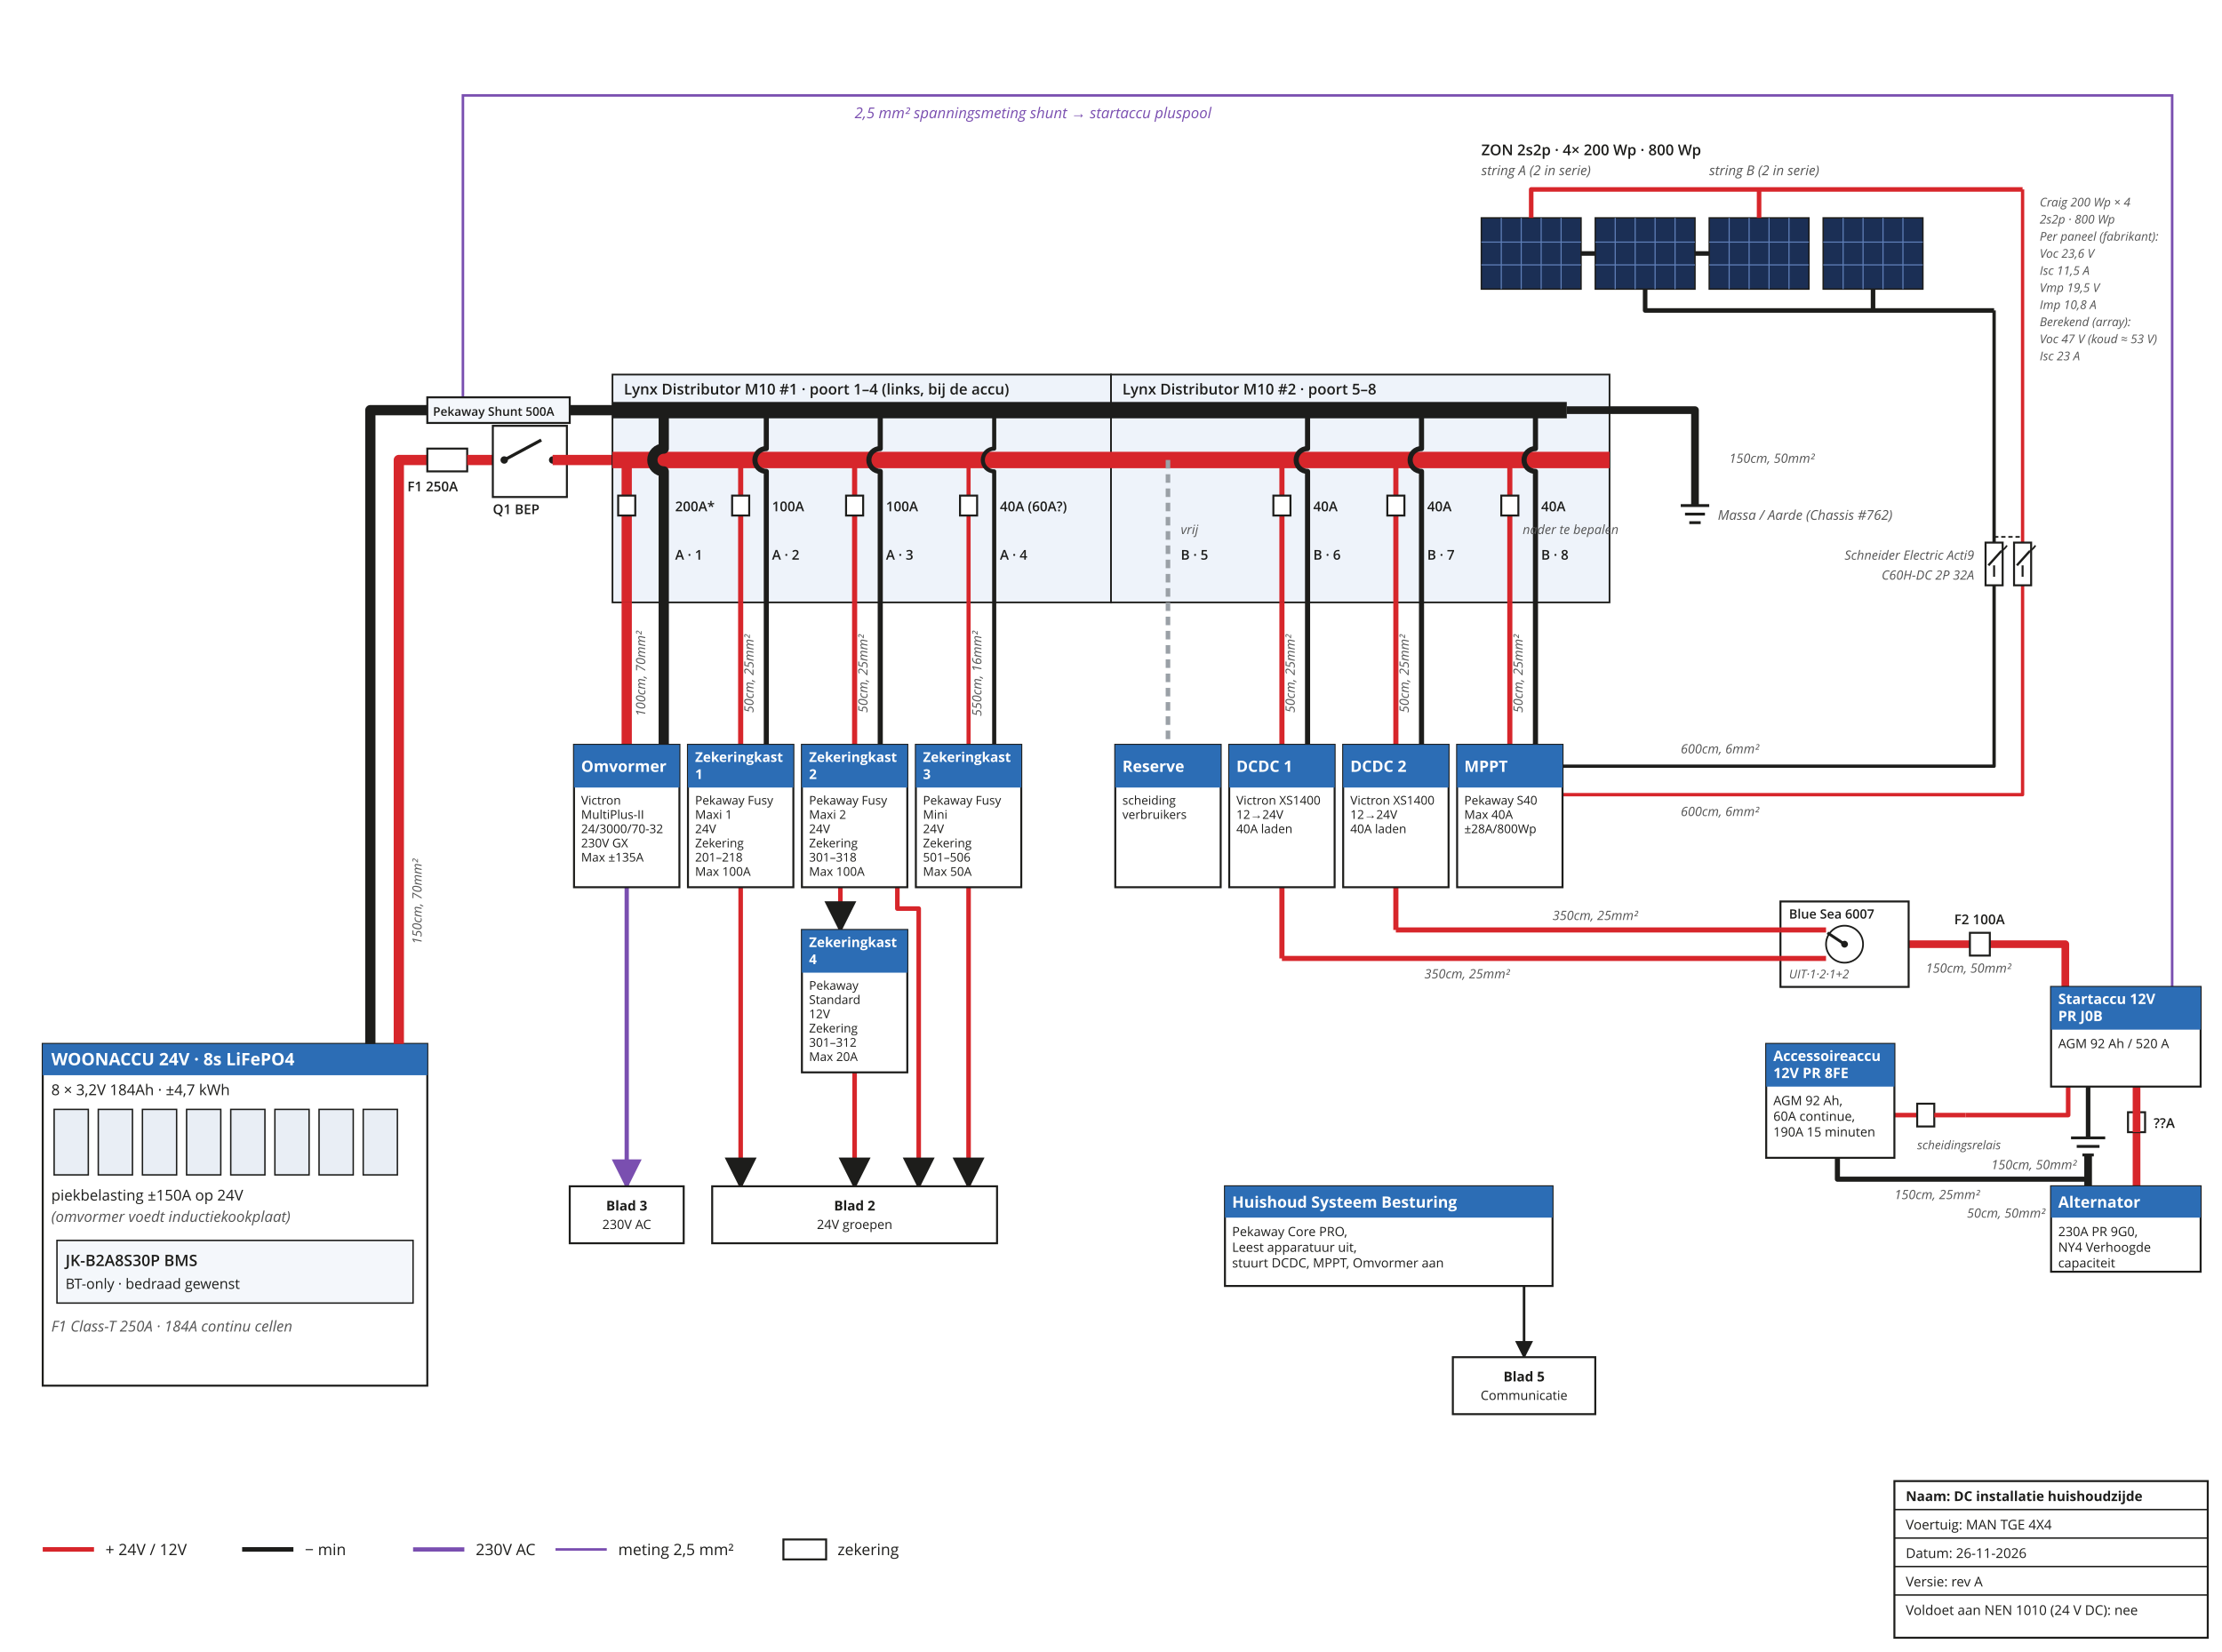
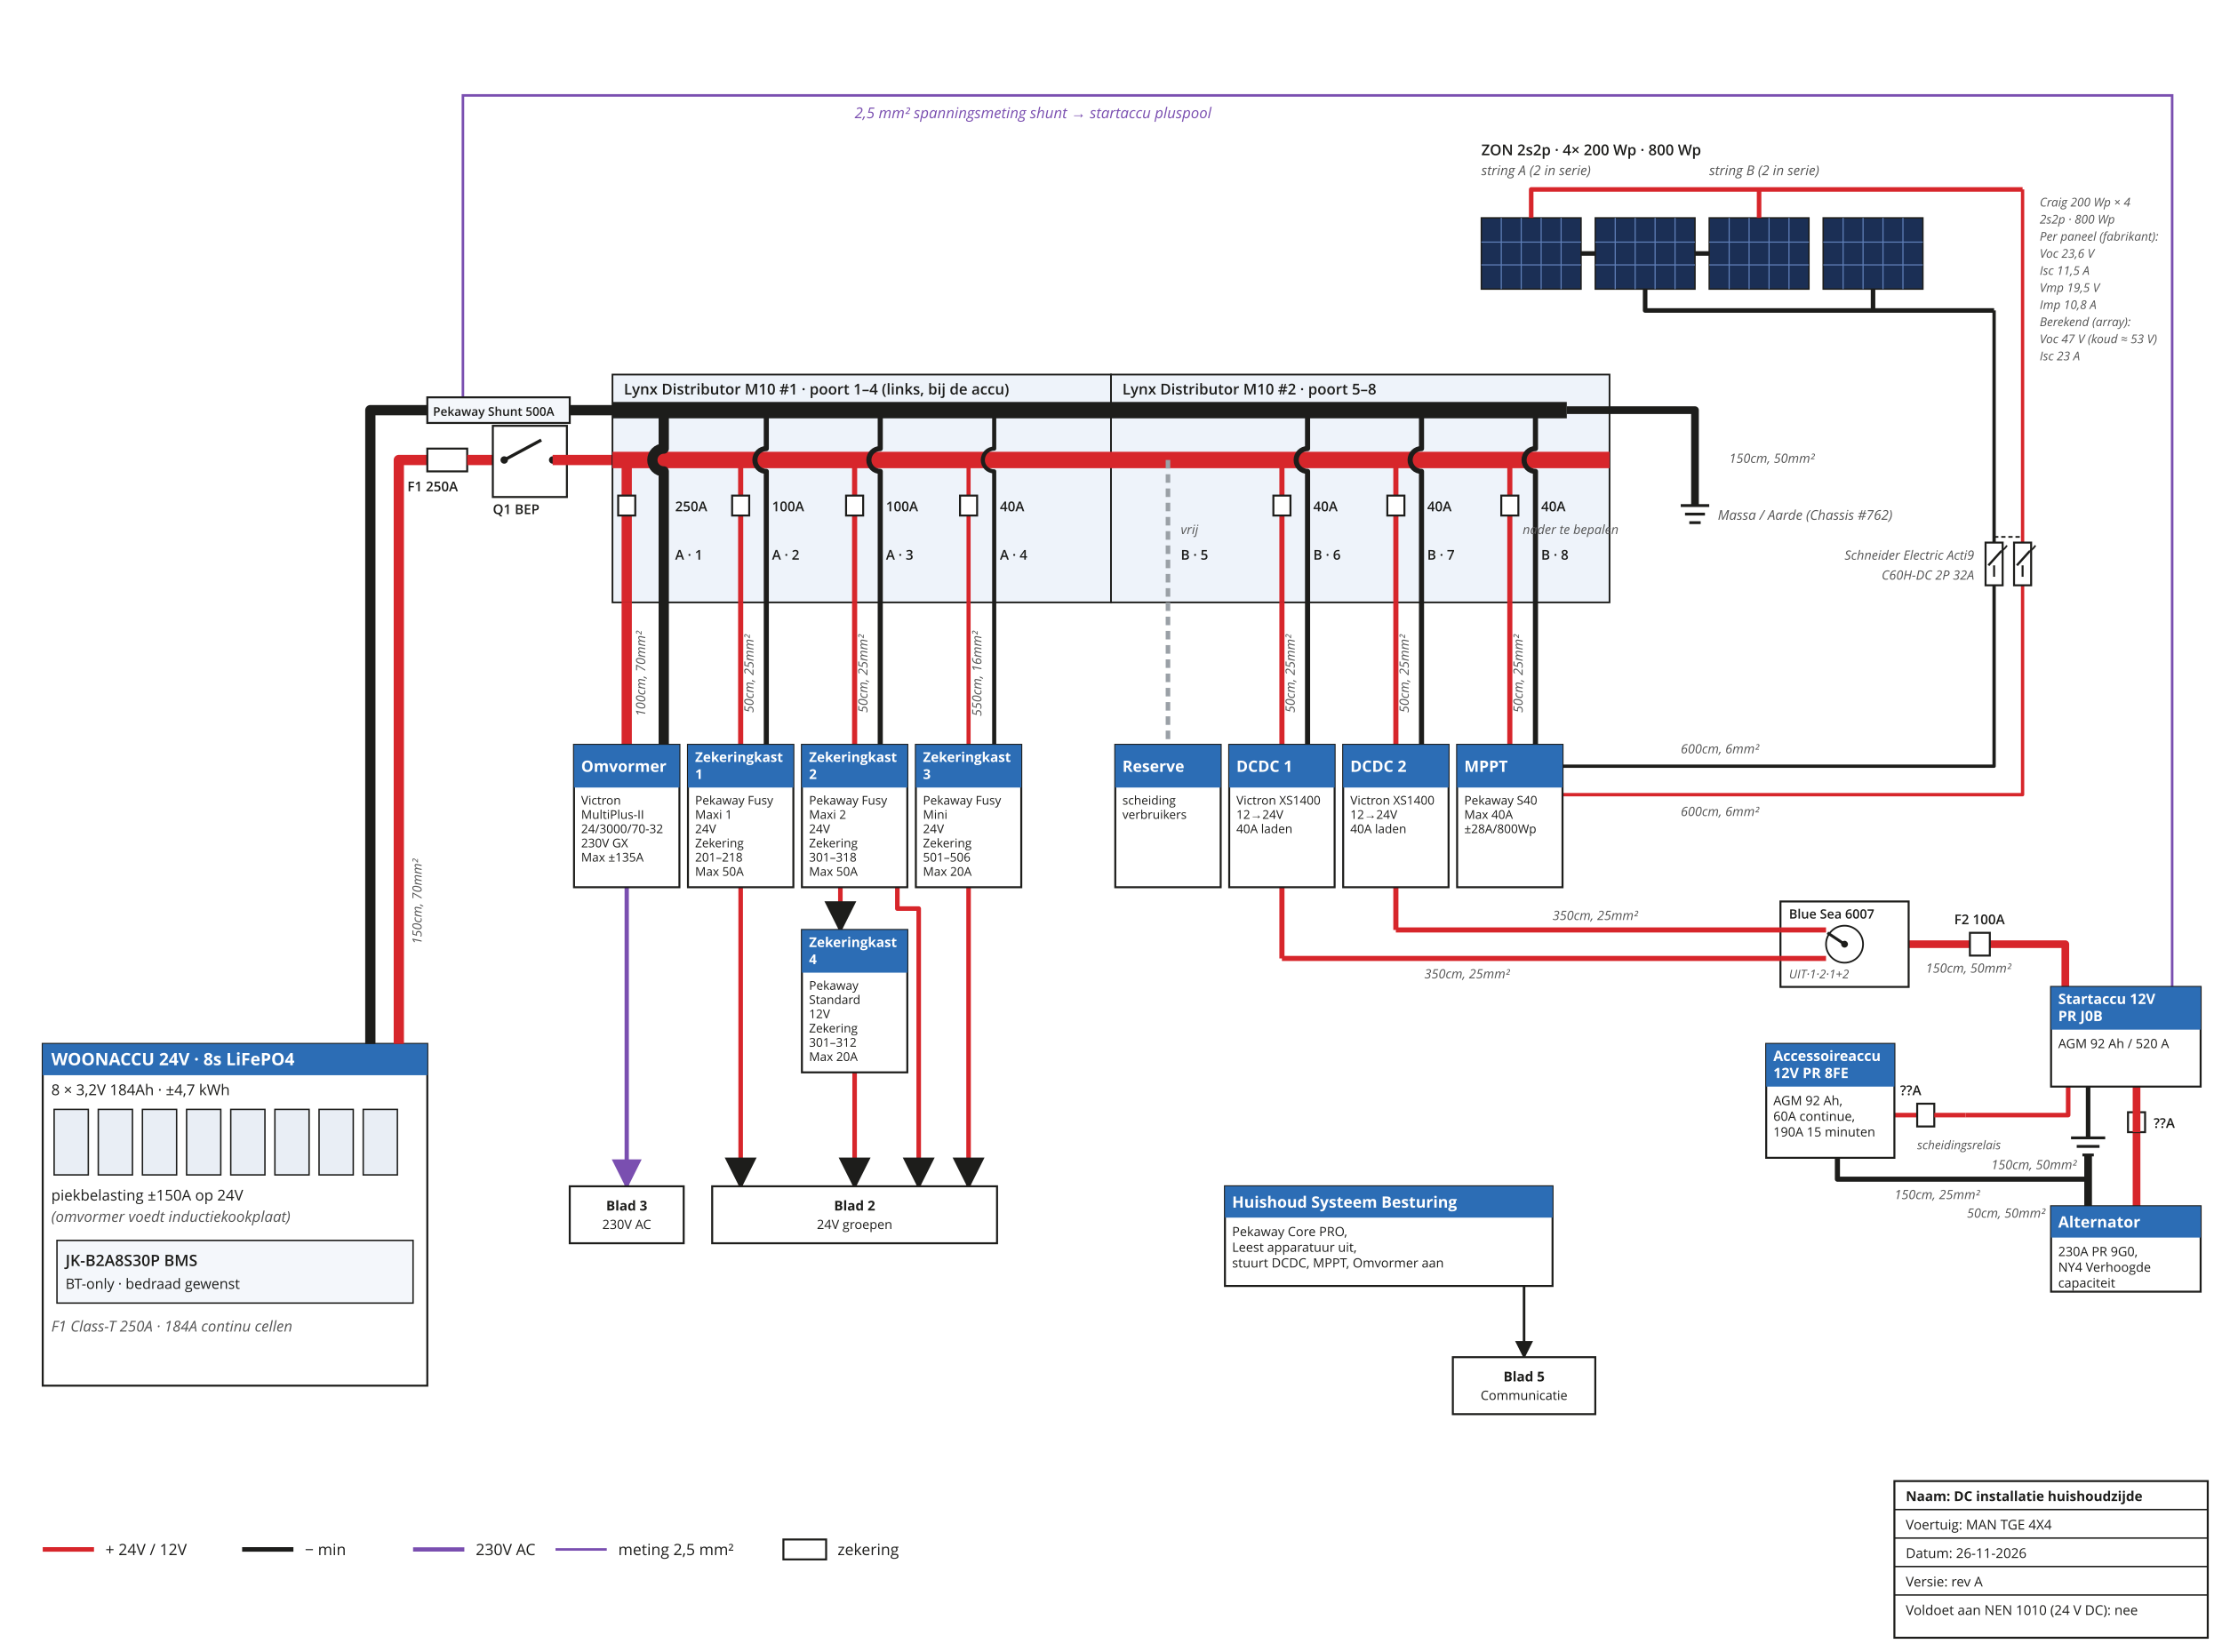
<svg xmlns="http://www.w3.org/2000/svg" viewBox="0 0 1560 1160" role="img" aria-label="Blad 1 energie en laden: woonaccu links onder, Lynx A en B midden met poorten 1 tot 8, zon 2s2p rechtsboven, 12V voertuigdelen rechts.">
  <rect width="100%" height="100%" fill="#fff" />
  <defs>
    <style>.p{stroke:#d7262b;stroke-width:3.2;fill:none;stroke-linejoin:round}
.n{stroke:#1d1d1b;stroke-width:3.2;fill:none;stroke-linejoin:round}
.ac{stroke:#7a4fb0;stroke-width:3;fill:none}
.box{fill:#fff;stroke:#1d1d1b;stroke-width:1.4}
.hd{fill:#2c6db5}
.ht{fill:#fff;font:700 12px 'Open Sans',Arial,sans-serif}
.bt{fill:#1d1d1b;font:400 11px 'Open Sans',Arial,sans-serif}
.lb{fill:#1d1d1b;font:600 11px 'Open Sans',Arial,sans-serif}
.cb{fill:#555;font:italic 400 10.5px 'Open Sans',Arial,sans-serif}
.fz{fill:#fff;stroke:#1d1d1b;stroke-width:1.4}
.fr{fill:#eef3fa;stroke:#1d1d1b;stroke-width:1.2}
.pv{fill:#1b2f55;stroke:#1d1d1b}
</style>
    <marker id="ar" viewBox="0 0 10 10" refX="9" refY="5" markerWidth="7" markerHeight="7" orient="auto-start-reverse">
      <path d="M0 0L10 5L0 10z" fill="#1d1d1b" />
    </marker>
    <marker id="arp" viewBox="0 0 10 10" refX="9" refY="5" markerWidth="7" markerHeight="7" orient="auto-start-reverse">
      <path d="M0 0L10 5L0 10z" fill="#7a4fb0" />
    </marker>
    <g id="pvp">
      <rect width="70" height="50" class="pv" />
      <path d="M0 17H70M0 33H70M14 0V50M28 0V50M42 0V50M56 0V50" stroke="#5f7fb8" stroke-width=".8" />
    </g>
  </defs>
  <g transform="translate(0,93)">
    <use href="#pvp" x="1040" y="60" />
    <use href="#pvp" x="1120" y="60" />
    <use href="#pvp" x="1200" y="60" />
    <use href="#pvp" x="1280" y="60" />
    <path d="M1110 85H1120" class="n" />
    <path d="M1190 85H1200" class="n" />
    <path d="M1075 60V40H1420" class="p" />
    <path d="M1155 110V125H1400" class="n" />
    <path d="M1235 60V40" class="p" />
    <path d="M1315 110V125" class="n" />
    <text x="1432" y="52" class="cb" style="font-size:8.5px">Craig 200 Wp × 4</text>
    <text x="1432" y="64" class="cb" style="font-size:8.5px">2s2p · 800 Wp</text>
    <text x="1432" y="76" class="cb" style="font-size:8.5px">Per paneel (fabrikant):</text>
    <text x="1432" y="88" class="cb" style="font-size:8.5px">Voc 23,6 V</text>
    <text x="1432" y="100" class="cb" style="font-size:8.5px">Isc 11,5 A</text>
    <text x="1432" y="112" class="cb" style="font-size:8.5px">Vmp 19,5 V</text>
    <text x="1432" y="124" class="cb" style="font-size:8.5px">Imp 10,8 A</text>
    <text x="1432" y="136" class="cb" style="font-size:8.5px">Berekend (array):</text>
    <text x="1432" y="148" class="cb" style="font-size:8.5px">Voc 47 V (koud ≈ 53 V)</text>
    <text x="1432" y="160" class="cb" style="font-size:8.5px">Isc 23 A</text>
    <text x="1040" y="30" class="cb" style="font-size:9.5px">string A (2 in serie)</text>
    <text x="1200" y="30" class="cb" style="font-size:9.5px">string B (2 in serie)</text>
    <text x="1040" y="16" class="lb" style="font-size:10.5px">ZON 2s2p · 4× 200 Wp · 800 Wp</text>
    <path d="M1420 40V465H1097" class="p" style="stroke-width:2.34" />
    <text x="1180" y="480" class="cb" style="font-size:9px">600cm, 6mm²</text>
    <path d="M1400 125V445H1097" class="n" style="stroke-width:2.34" />
    <text x="1180" y="436" class="cb" style="font-size:9px">600cm, 6mm²</text>
    <path d="M1400 284H1420" stroke="#1d1d1b" stroke-width="1.2" stroke-dasharray="3 2" />
    <rect x="1394" y="288" width="12" height="30" fill="#fff" stroke="#1d1d1b" stroke-width="1.4" />
    <path d="M1400 312V304" stroke="#1d1d1b" stroke-width="1.4" />
    <path d="M1396 304L1405 294" stroke="#1d1d1b" stroke-width="1.6" />
    <path d="M1405 294Q1408 292 1409 290" stroke="#1d1d1b" stroke-width="1.2" fill="none" />
    <rect x="1414" y="288" width="12" height="30" fill="#fff" stroke="#1d1d1b" stroke-width="1.4" />
    <path d="M1420 312V304" stroke="#1d1d1b" stroke-width="1.4" />
    <path d="M1416 304L1425 294" stroke="#1d1d1b" stroke-width="1.6" />
    <path d="M1425 294Q1428 292 1429 290" stroke="#1d1d1b" stroke-width="1.2" fill="none" />
    <path d="M1070 810V860" stroke="#1d1d1b" stroke-width="1.8" marker-end="url(#ar)" />
    <rect x="1020" y="860" width="100" height="40" class="box" />
    <text x="1070" y="877" text-anchor="middle" class="ht" style="font-size:9.5px;fill:#1d1d1b">Blad 5</text>
    <text x="1070" y="890" text-anchor="middle" class="bt" style="font-size:9px">Communicatie</text>
    <text x="1386" y="300" class="cb" style="font-size:9px" text-anchor="end">Schneider Electric Acti9</text>
    <text x="1386" y="314" class="cb" style="font-size:9px" text-anchor="end">C60H-DC 2P 32A</text>
    <path d="M325 187V-26H1525V600" stroke="#7a4fb0" stroke-width="1.8" fill="none" />
    <text x="600" y="-10" class="cb" style="fill:#7a4fb0">2,5 mm² spanningsmeting shunt → startaccu pluspool</text>
    <rect x="30" y="640" width="270" height="240" class="box" />
    <rect x="30" y="640" width="270" height="22" class="hd" />
    <text x="36" y="655" class="ht">WOONACCU 24V · 8s LiFePO4</text>
    <text x="36" y="676" class="bt" style="font-size:10.5px">8 × 3,2V 184Ah · ±4,7 kWh</text>
    <rect x="38" y="686" width="24" height="46" fill="#e9eef5" stroke="#1d1d1b" />
    <rect x="69" y="686" width="24" height="46" fill="#e9eef5" stroke="#1d1d1b" />
    <rect x="100" y="686" width="24" height="46" fill="#e9eef5" stroke="#1d1d1b" />
    <rect x="131" y="686" width="24" height="46" fill="#e9eef5" stroke="#1d1d1b" />
    <rect x="162" y="686" width="24" height="46" fill="#e9eef5" stroke="#1d1d1b" />
    <rect x="193" y="686" width="24" height="46" fill="#e9eef5" stroke="#1d1d1b" />
    <rect x="224" y="686" width="24" height="46" fill="#e9eef5" stroke="#1d1d1b" />
    <rect x="255" y="686" width="24" height="46" fill="#e9eef5" stroke="#1d1d1b" />
    <text x="36" y="750" class="bt" style="font-size:10.5px">piekbelasting ±150A op 24V</text>
    <text x="36" y="765" class="cb">(omvormer voedt inductiekookplaat)</text>
    <rect x="40" y="778" width="250" height="44" fill="#f4f7fb" stroke="#1d1d1b" />
    <text x="46" y="796" class="lb">JK-B2A8S30P BMS</text>
    <text x="46" y="812" class="bt" style="font-size:10px">BT-only · bedraad gewenst</text>
    <text x="36" y="842" class="cb">F1 Class-T 250A · 184A continu cellen</text>
    <path d="M260 640V195H300" class="n" style="stroke-width:7.2" />
    <path d="M280 640V230H300" class="p" style="stroke-width:7.2" />
    <text transform="translate(296,540) rotate(-90)" text-anchor="middle" class="cb" style="font-size:9px">150cm, 70mm²</text>
    <path d="M400 195H430" class="n" style="stroke-width:7.2" />
    <rect x="300" y="186" width="100" height="18" class="box" style="fill:#f4f7fb" />
    <text x="304" y="199" class="lb" style="font-size:8.5px">Pekaway Shunt 500A</text>
    <rect x="300" y="222" width="28" height="16" class="fz" />
    <text x="286" y="252" class="lb" style="font-size:9.5px">F1 250A</text>
    <path d="M328 230H346" class="p" style="stroke-width:7.2" />
    <rect x="346" y="206" width="52" height="50" fill="none" stroke="#1d1d1b" stroke-width="1.4" />
    <circle cx="354" cy="230" r="2.6" fill="#1d1d1b" />
    <circle cx="388" cy="230" r="2.6" fill="#1d1d1b" />
    <path d="M354 230L380 216" stroke="#1d1d1b" stroke-width="2.2" />
    <path d="M388 230H430" class="p" style="stroke-width:7.2" />
    <text x="346" y="268" class="lb" style="font-size:9.5px">Q1 BEP</text>
    <rect x="430" y="170" width="350" height="160" class="fr" />
    <text x="438" y="184" class="lb" style="font-size:10.5px">Lynx Distributor M10 #1 · poort 1–4 (links, bij de accu)</text>
    <rect x="780" y="170" width="350" height="160" class="fr" />
    <text x="788" y="184" class="lb" style="font-size:10.5px">Lynx Distributor M10 #2 · poort 5–8</text>
    <path d="M430 195H1100" class="n" style="stroke-width:11.5" />
    <path d="M430 230H1130" class="p" style="stroke-width:11.5" />
    <path d="M1100 195H1190V262" class="n" style="stroke-width:5.4" />
    <text x="1214" y="232" class="cb" style="font-size:9px">150cm, 50mm²</text>
    <path d="M1180 262H1200M1183 268H1197M1186 274H1194" stroke="#1d1d1b" stroke-width="2" />
    <text x="1206" y="272" class="cb" style="font-size:9.5px">Massa / Aarde (Chassis #762)</text>
    <path d="M466 430V238a8 8 0 0 1 0-16V195" class="n" style="stroke-width:7.2" />
    <path d="M538 430V238a8 8 0 0 1 0-16V195" class="n" style="stroke-width:3.6" />
    <path d="M618 430V238a8 8 0 0 1 0-16V195" class="n" style="stroke-width:3.6" />
    <path d="M698 430V238a8 8 0 0 1 0-16V195" class="n" style="stroke-width:2.88" />
    <path d="M918 430V238a8 8 0 0 1 0-16V195" class="n" style="stroke-width:3.6" />
    <path d="M998 430V238a8 8 0 0 1 0-16V195" class="n" style="stroke-width:3.6" />
    <path d="M1078 430V238a8 8 0 0 1 0-16V195" class="n" style="stroke-width:3.6" />
    <path d="M440 230V330" class="p" style="stroke-width:7.2" />
    <rect x="434" y="255" width="12" height="14" class="fz" />
-     <text x="474" y="266" class="lb" style="font-size:9.5px">200A*</text>
+     <text x="474" y="266" class="lb" style="font-size:9.5px">250A</text>
    <text x="474" y="300" class="lb" style="font-size:9.5px">A · 1</text>
    <path d="M440 330V430" class="p" style="stroke-width:7.2" />
    <path d="M520 230V330" class="p" style="stroke-width:3.6" />
    <rect x="514" y="255" width="12" height="14" class="fz" />
    <text x="542" y="266" class="lb" style="font-size:9.5px">100A</text>
    <text x="542" y="300" class="lb" style="font-size:9.5px">A · 2</text>
    <path d="M520 330V430" class="p" style="stroke-width:3.6" />
    <path d="M600 230V330" class="p" style="stroke-width:3.6" />
    <rect x="594" y="255" width="12" height="14" class="fz" />
    <text x="622" y="266" class="lb" style="font-size:9.5px">100A</text>
    <text x="622" y="300" class="lb" style="font-size:9.5px">A · 3</text>
    <path d="M600 330V430" class="p" style="stroke-width:3.6" />
    <path d="M680 230V330" class="p" style="stroke-width:2.88" />
    <rect x="674" y="255" width="12" height="14" class="fz" />
-     <text x="702" y="266" class="lb" style="font-size:9.5px">40A (60A?)</text>
+     <text x="702" y="266" class="lb" style="font-size:9.5px">40A</text>
    <text x="702" y="300" class="lb" style="font-size:9.5px">A · 4</text>
    <path d="M680 330V430" class="p" style="stroke-width:2.88" />
    <path d="M820 230V330" class="p" style="stroke:#9aa0a6;stroke-dasharray:6 4" />
    <text x="829" y="282" class="cb" style="font-size:9px">vrij</text>
    <text x="829" y="300" class="lb" style="font-size:9.5px">B · 5</text>
    <path d="M820 330V430" class="p" style="stroke:#9aa0a6;stroke-dasharray:6 4" />
    <path d="M900 230V330" class="p" style="stroke-width:3.6" />
    <rect x="894" y="255" width="12" height="14" class="fz" />
    <text x="922" y="266" class="lb" style="font-size:9.5px">40A</text>
    <text x="922" y="300" class="lb" style="font-size:9.5px">B · 6</text>
    <path d="M900 330V430" class="p" style="stroke-width:3.6" />
    <path d="M980 230V330" class="p" style="stroke-width:3.6" />
    <rect x="974" y="255" width="12" height="14" class="fz" />
    <text x="1002" y="266" class="lb" style="font-size:9.5px">40A</text>
    <text x="1002" y="300" class="lb" style="font-size:9.5px">B · 7</text>
    <path d="M980 330V430" class="p" style="stroke-width:3.6" />
    <path d="M1060 230V330" class="p" style="stroke-width:3.6" />
    <rect x="1054" y="255" width="12" height="14" class="fz" />
    <text x="1082" y="266" class="lb" style="font-size:9.5px">40A</text>
    <text x="1069" y="282" class="cb" style="font-size:9px">nader te bepalen</text>
    <text x="1082" y="300" class="lb" style="font-size:9.5px">B · 8</text>
    <path d="M1060 330V430" class="p" style="stroke-width:3.6" />
    <path d="M440 530V740" class="ac" marker-end="url(#arp)" />
    <path d="M520 530V740" class="p" marker-end="url(#ar)" />
    <path d="M630 530V545H645V740" class="p" marker-end="url(#ar)" />
    <path d="M590 530V560" class="p" marker-end="url(#ar)" />
    <path d="M600 660V740" class="p" marker-end="url(#ar)" />
    <path d="M680 530V740" class="p" marker-end="url(#ar)" />
    <path d="M1450 600V570H1340" class="p" style="stroke-width:5.4" />
    <rect x="1383" y="562" width="14" height="16" class="fz" />
    <text x="1372" y="556" class="lb" style="font-size:9.5px">F2 100A</text>
    <text x="1352" y="590" class="cb" style="font-size:9px">150cm, 50mm²</text>
    <rect x="1250" y="540" width="90" height="60" class="box" />
    <circle cx="1295" cy="570" r="13" fill="#fff" stroke="#1d1d1b" stroke-width="1.2" />
    <circle cx="1295" cy="570" r="2.4" fill="#1d1d1b" />
    <path d="M1295 570L1283 562" stroke="#1d1d1b" stroke-width="2" />
    <text x="1256" y="552" class="lb" style="font-size:9px">Blue Sea 6007</text>
    <text x="1256" y="594" class="cb" style="font-size:8.5px">UIT·1·2·1+2</text>
    <path d="M1250 560H1282" class="p" style="stroke-width:3.6" />
    <path d="M1250 580H1282" class="p" style="stroke-width:3.6" />
    <path d="M980 560V530" class="p" style="stroke-width:3.6" />
    <path d="M980 560H1250" class="p" style="stroke-width:3.6" />
    <path d="M900 580V530" class="p" style="stroke-width:3.6" />
    <path d="M900 580H1250" class="p" style="stroke-width:3.6" />
    <text x="1090" y="553" class="cb" style="font-size:9px">350cm, 25mm²</text>
    <text x="1000" y="594" class="cb" style="font-size:9px">350cm, 25mm²</text>
    <path d="M1330 690H1346" class="p" />
    <rect x="1346" y="682" width="12" height="16" class="fz" />
+     <text x="1334" y="676" class="lb" style="font-size:9.5px">??A</text>
    <path d="M1358 690H1380" class="p" />
    <text x="1346" y="714" class="cb" style="font-size:8.5px">scheidingsrelais</text>
    <path d="M1380 690H1452V670" class="p" />
    <path d="M1466 670V706" class="n" />
    <path d="M1454 706H1478M1458 712H1474M1462 718H1470" stroke="#1d1d1b" stroke-width="2" />
-     <path d="M1466 740V718" class="n" style="stroke-width:5.4" />
+     <path d="M1466 754V718" class="n" style="stroke-width:5.4" />
    <path d="M1290 720V735H1466" class="n" style="stroke-width:3.6" />
    <text x="1330" y="749" class="cb" style="font-size:9px">150cm, 25mm²</text>
    <text x="1436" y="762" text-anchor="end" class="cb" style="font-size:9px">50cm, 50mm²</text>
-     <path d="M1500 740V688" class="p" style="stroke-width:5.4" />
+     <path d="M1500 754V688" class="p" style="stroke-width:5.4" />
    <rect x="1494" y="688" width="12" height="14" class="fz" />
    <path d="M1500 702V670" class="p" style="stroke-width:5.4" />
    <text x="1512" y="699" class="lb" style="font-size:9.5px">??A</text>
    <text x="1458" y="728" text-anchor="end" class="cb" style="font-size:9px">150cm, 50mm²</text>
    <g transform="translate(30,987)">
      <path d="M0 8H36" class="p" />
      <text x="44" y="12" class="bt">+ 24V / 12V</text>
      <path d="M140 8H176" class="n" />
      <text x="184" y="12" class="bt">− min</text>
      <path d="M260 8H296" class="ac" />
      <text x="304" y="12" class="bt">230V AC</text>
      <path d="M360 8H396" stroke="#7a4fb0" stroke-width="1.8" />
      <text x="404" y="12" class="bt">meting 2,5 mm²</text>
      <rect x="520" y="1" width="30" height="14" class="fz" />
      <text x="558" y="12" class="bt">zekering</text>
    </g>
    <rect x="403" y="430" width="74" height="100" class="box" />
    <rect x="403" y="430" width="74" height="30" class="hd" />
    <text x="408" y="449" class="ht" style="font-size:11px">Omvormer</text>
    <text x="408" y="472" class="bt" style="font-size:8.5px">Victron</text>
    <text x="408" y="482" class="bt" style="font-size:8.5px">MultiPlus-II</text>
    <text x="408" y="492" class="bt" style="font-size:8.5px">24/3000/70-32</text>
    <text x="408" y="502" class="bt" style="font-size:8.5px">230V GX</text>
    <text x="408" y="512" class="bt" style="font-size:8.5px">Max ±135A</text>
    <rect x="483" y="430" width="74" height="100" class="box" />
    <rect x="483" y="430" width="74" height="30" class="hd" />
    <text x="488" y="442" class="ht" style="font-size:9.5px">Zekeringkast</text>
    <text x="488" y="454" class="ht" style="font-size:9.5px">1</text>
    <text x="488" y="472" class="bt" style="font-size:8.5px">Pekaway Fusy</text>
    <text x="488" y="482" class="bt" style="font-size:8.5px">Maxi 1</text>
    <text x="488" y="492" class="bt" style="font-size:8.5px">24V</text>
    <text x="488" y="502" class="bt" style="font-size:8.5px">Zekering</text>
    <text x="488" y="512" class="bt" style="font-size:8.5px">201–218</text>
-     <text x="488" y="522" class="bt" style="font-size:8.5px">Max 100A</text>
+     <text x="488" y="522" class="bt" style="font-size:8.5px">Max 50A</text>
    <rect x="563" y="430" width="74" height="100" class="box" />
    <rect x="563" y="430" width="74" height="30" class="hd" />
    <text x="568" y="442" class="ht" style="font-size:9.5px">Zekeringkast</text>
    <text x="568" y="454" class="ht" style="font-size:9.5px">2</text>
    <text x="568" y="472" class="bt" style="font-size:8.5px">Pekaway Fusy</text>
    <text x="568" y="482" class="bt" style="font-size:8.5px">Maxi 2</text>
    <text x="568" y="492" class="bt" style="font-size:8.5px">24V</text>
    <text x="568" y="502" class="bt" style="font-size:8.5px">Zekering</text>
    <text x="568" y="512" class="bt" style="font-size:8.5px">301–318</text>
-     <text x="568" y="522" class="bt" style="font-size:8.5px">Max 100A</text>
+     <text x="568" y="522" class="bt" style="font-size:8.5px">Max 50A</text>
    <rect x="563" y="560" width="74" height="100" class="box" />
    <rect x="563" y="560" width="74" height="30" class="hd" />
    <text x="568" y="572" class="ht" style="font-size:9.5px">Zekeringkast</text>
    <text x="568" y="584" class="ht" style="font-size:9.5px">4</text>
    <text x="568" y="602" class="bt" style="font-size:8.5px">Pekaway</text>
    <text x="568" y="612" class="bt" style="font-size:8.5px">Standard</text>
    <text x="568" y="622" class="bt" style="font-size:8.5px">12V</text>
    <text x="568" y="632" class="bt" style="font-size:8.5px">Zekering</text>
    <text x="568" y="642" class="bt" style="font-size:8.5px">301–312</text>
    <text x="568" y="652" class="bt" style="font-size:8.5px">Max 20A</text>
    <rect x="643" y="430" width="74" height="100" class="box" />
    <rect x="643" y="430" width="74" height="30" class="hd" />
    <text x="648" y="442" class="ht" style="font-size:9.5px">Zekeringkast</text>
    <text x="648" y="454" class="ht" style="font-size:9.5px">3</text>
    <text x="648" y="472" class="bt" style="font-size:8.5px">Pekaway Fusy</text>
    <text x="648" y="482" class="bt" style="font-size:8.5px">Mini</text>
    <text x="648" y="492" class="bt" style="font-size:8.5px">24V</text>
    <text x="648" y="502" class="bt" style="font-size:8.5px">Zekering</text>
    <text x="648" y="512" class="bt" style="font-size:8.5px">501–506</text>
-     <text x="648" y="522" class="bt" style="font-size:8.5px">Max 50A</text>
+     <text x="648" y="522" class="bt" style="font-size:8.5px">Max 20A</text>
    <rect x="783" y="430" width="74" height="100" class="box" />
    <rect x="783" y="430" width="74" height="30" class="hd" />
    <text x="788" y="449" class="ht" style="font-size:11px">Reserve</text>
    <text x="788" y="472" class="bt" style="font-size:8.5px">scheiding</text>
    <text x="788" y="482" class="bt" style="font-size:8.5px">verbruikers</text>
    <rect x="863" y="430" width="74" height="100" class="box" />
    <rect x="863" y="430" width="74" height="30" class="hd" />
    <text x="868" y="449" class="ht" style="font-size:11px">DCDC 1</text>
    <text x="868" y="472" class="bt" style="font-size:8.5px">Victron XS1400</text>
    <text x="868" y="482" class="bt" style="font-size:8.5px">12→24V</text>
    <text x="868" y="492" class="bt" style="font-size:8.5px">40A laden</text>
    <rect x="943" y="430" width="74" height="100" class="box" />
    <rect x="943" y="430" width="74" height="30" class="hd" />
    <text x="948" y="449" class="ht" style="font-size:11px">DCDC 2</text>
    <text x="948" y="472" class="bt" style="font-size:8.5px">Victron XS1400</text>
    <text x="948" y="482" class="bt" style="font-size:8.5px">12→24V</text>
    <text x="948" y="492" class="bt" style="font-size:8.5px">40A laden</text>
    <rect x="1023" y="430" width="74" height="100" class="box" />
    <rect x="1023" y="430" width="74" height="30" class="hd" />
    <text x="1028" y="449" class="ht" style="font-size:11px">MPPT</text>
    <text x="1028" y="472" class="bt" style="font-size:8.5px">Pekaway S40</text>
    <text x="1028" y="482" class="bt" style="font-size:8.5px">Max 40A</text>
    <text x="1028" y="492" class="bt" style="font-size:8.5px">±28A/800Wp</text>
    <text transform="translate(453,380) rotate(-90)" text-anchor="middle" class="cb" style="font-size:9px">100cm, 70mm²</text>
    <text transform="translate(529,380) rotate(-90)" text-anchor="middle" class="cb" style="font-size:9px">50cm, 25mm²</text>
    <text transform="translate(609,380) rotate(-90)" text-anchor="middle" class="cb" style="font-size:9px">50cm, 25mm²</text>
    <text transform="translate(689,380) rotate(-90)" text-anchor="middle" class="cb" style="font-size:9px">550cm, 16mm²</text>
    <text transform="translate(909,380) rotate(-90)" text-anchor="middle" class="cb" style="font-size:9px">50cm, 25mm²</text>
    <text transform="translate(989,380) rotate(-90)" text-anchor="middle" class="cb" style="font-size:9px">50cm, 25mm²</text>
    <text transform="translate(1069,380) rotate(-90)" text-anchor="middle" class="cb" style="font-size:9px">50cm, 25mm²</text>
    <rect x="400" y="740" width="80" height="40" class="box" />
    <text x="440" y="757" text-anchor="middle" class="ht" style="font-size:9.5px;fill:#1d1d1b">Blad 3</text>
    <text x="440" y="770" text-anchor="middle" class="bt" style="font-size:9px">230V AC</text>
    <rect x="500" y="740" width="200" height="40" class="box" />
    <text x="600" y="757" text-anchor="middle" class="ht" style="font-size:9.5px;fill:#1d1d1b">Blad 2</text>
    <text x="600" y="770" text-anchor="middle" class="bt" style="font-size:9px">24V groepen</text>
    <rect x="1440" y="600" width="105" height="70" class="box" />
    <rect x="1440" y="600" width="105" height="30" class="hd" />
    <text x="1445" y="612" class="ht" style="font-size:10px">Startaccu 12V</text>
    <text x="1445" y="624" class="ht" style="font-size:10px">PR J0B</text>
    <text x="1445" y="643" class="bt" style="font-size:9px">AGM 92 Ah / 520 A</text>
    <rect x="1240" y="640" width="90" height="80" class="box" />
    <rect x="1240" y="640" width="90" height="30" class="hd" />
    <text x="1245" y="652" class="ht" style="font-size:10px">Accessoireaccu</text>
    <text x="1245" y="664" class="ht" style="font-size:10px">12V PR 8FE</text>
    <text x="1245" y="683" class="bt" style="font-size:9px">AGM 92 Ah,</text>
    <text x="1245" y="694" class="bt" style="font-size:9px">60A continue,</text>
    <text x="1245" y="705" class="bt" style="font-size:9px">190A 15 minuten</text>
-     <rect x="1440" y="740" width="105" height="60" class="box" />
-     <rect x="1440" y="740" width="105" height="22" class="hd" />
-     <text x="1445" y="755" class="ht" style="font-size:11px">Alternator</text>
-     <text x="1445" y="775" class="bt" style="font-size:9px">230A PR 9G0,</text>
-     <text x="1445" y="786" class="bt" style="font-size:9px">NY4 Verhoogde</text>
-     <text x="1445" y="797" class="bt" style="font-size:9px">capaciteit</text>
+     <rect x="1440" y="754" width="105" height="60" class="box" />
+     <rect x="1440" y="754" width="105" height="22" class="hd" />
+     <text x="1445" y="769" class="ht" style="font-size:11px">Alternator</text>
+     <text x="1445" y="789" class="bt" style="font-size:9px">230A PR 9G0,</text>
+     <text x="1445" y="800" class="bt" style="font-size:9px">NY4 Verhoogde</text>
+     <text x="1445" y="811" class="bt" style="font-size:9px">capaciteit</text>
    <rect x="860" y="740" width="230" height="70" class="box" />
    <rect x="860" y="740" width="230" height="22" class="hd" />
    <text x="865" y="755" class="ht" style="font-size:11px">Huishoud Systeem Besturing</text>
    <text x="865" y="775" class="bt" style="font-size:9px">Pekaway Core PRO,</text>
    <text x="865" y="786" class="bt" style="font-size:9px">Leest apparatuur uit,</text>
    <text x="865" y="797" class="bt" style="font-size:9px">stuurt DCDC, MPPT, Omvormer aan</text>
  </g>
  <g font-family="Open Sans,Arial,sans-serif">
    <rect x="1330" y="1040" width="220" height="110" fill="#fff" stroke="#1d1d1b" stroke-width="1.4" />
    <path d="M1330 1060H1550M1330 1080H1550M1330 1100H1550M1330 1120H1550" stroke="#1d1d1b" stroke-width="1" />
    <text x="1338" y="1054" font-size="9.5" font-weight="700" fill="#1d1d1b">Naam: DC installatie huishoudzijde</text>
    <text x="1338" y="1074" font-size="9.5" fill="#1d1d1b">Voertuig: MAN TGE 4X4</text>
    <text x="1338" y="1094" font-size="9.5" fill="#1d1d1b">Datum: 26-11-2026</text>
    <text x="1338" y="1114" font-size="9.5" fill="#1d1d1b">Versie: rev A</text>
    <text x="1338" y="1134" font-size="9.5" fill="#1d1d1b">Voldoet aan NEN 1010 (24 V DC): nee</text>
  </g>
</svg>
